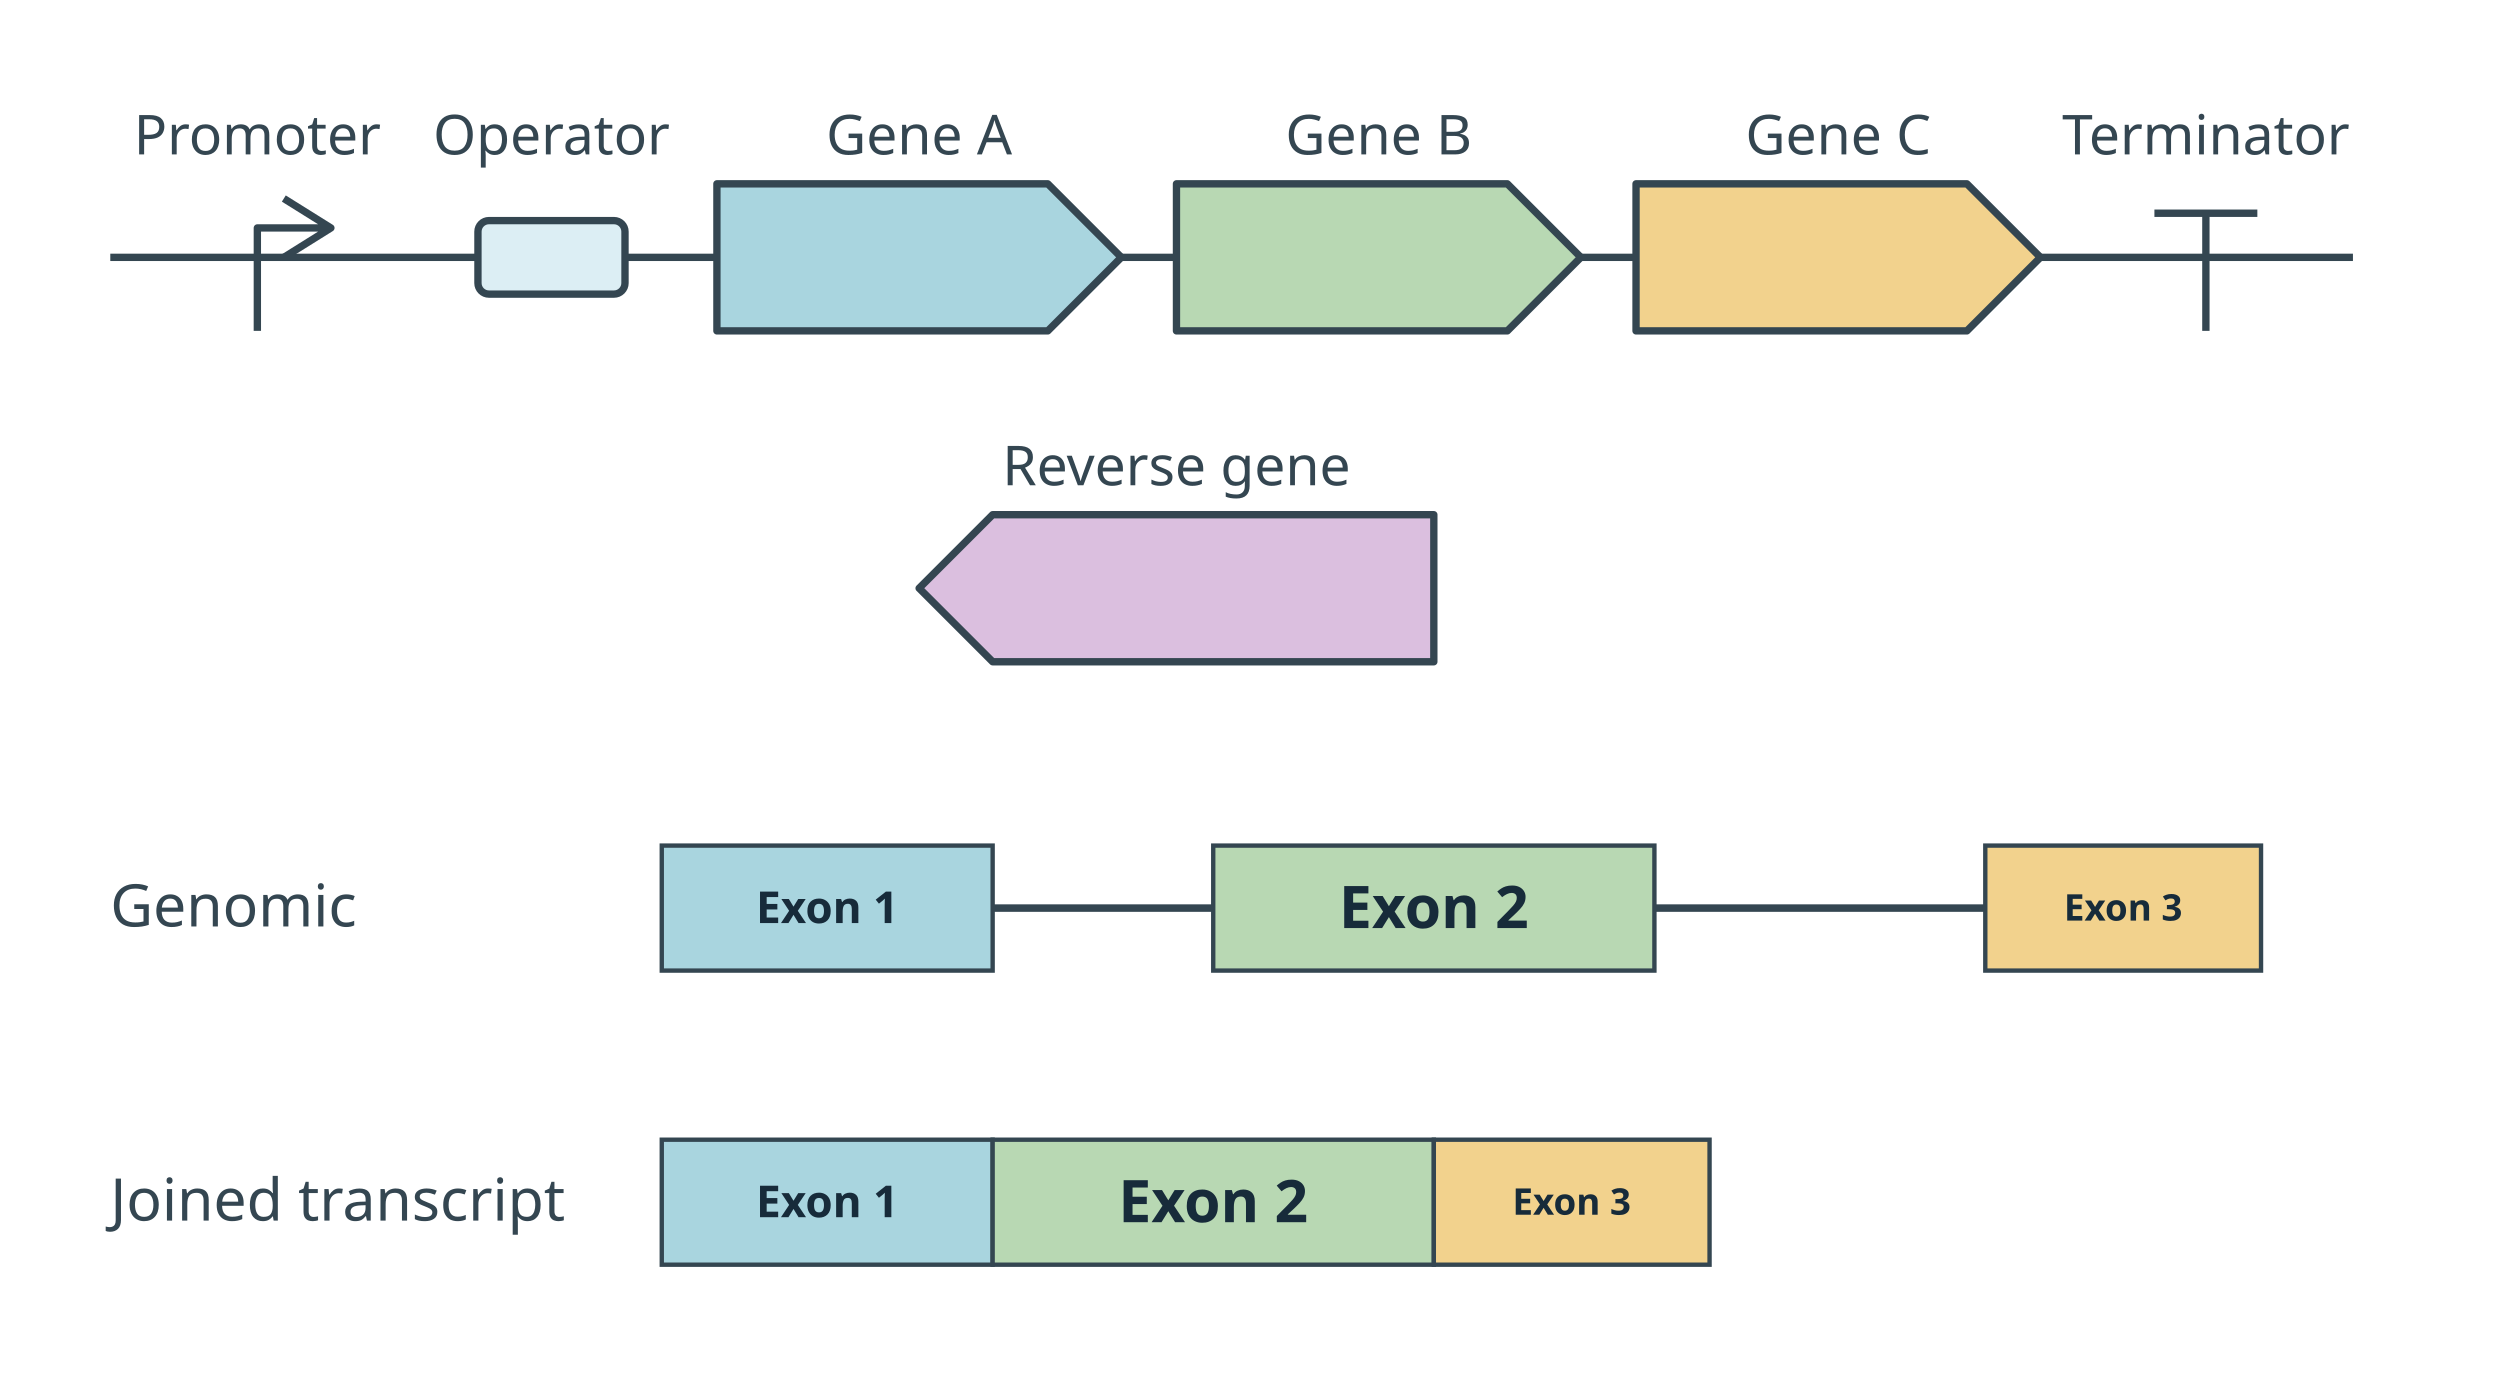
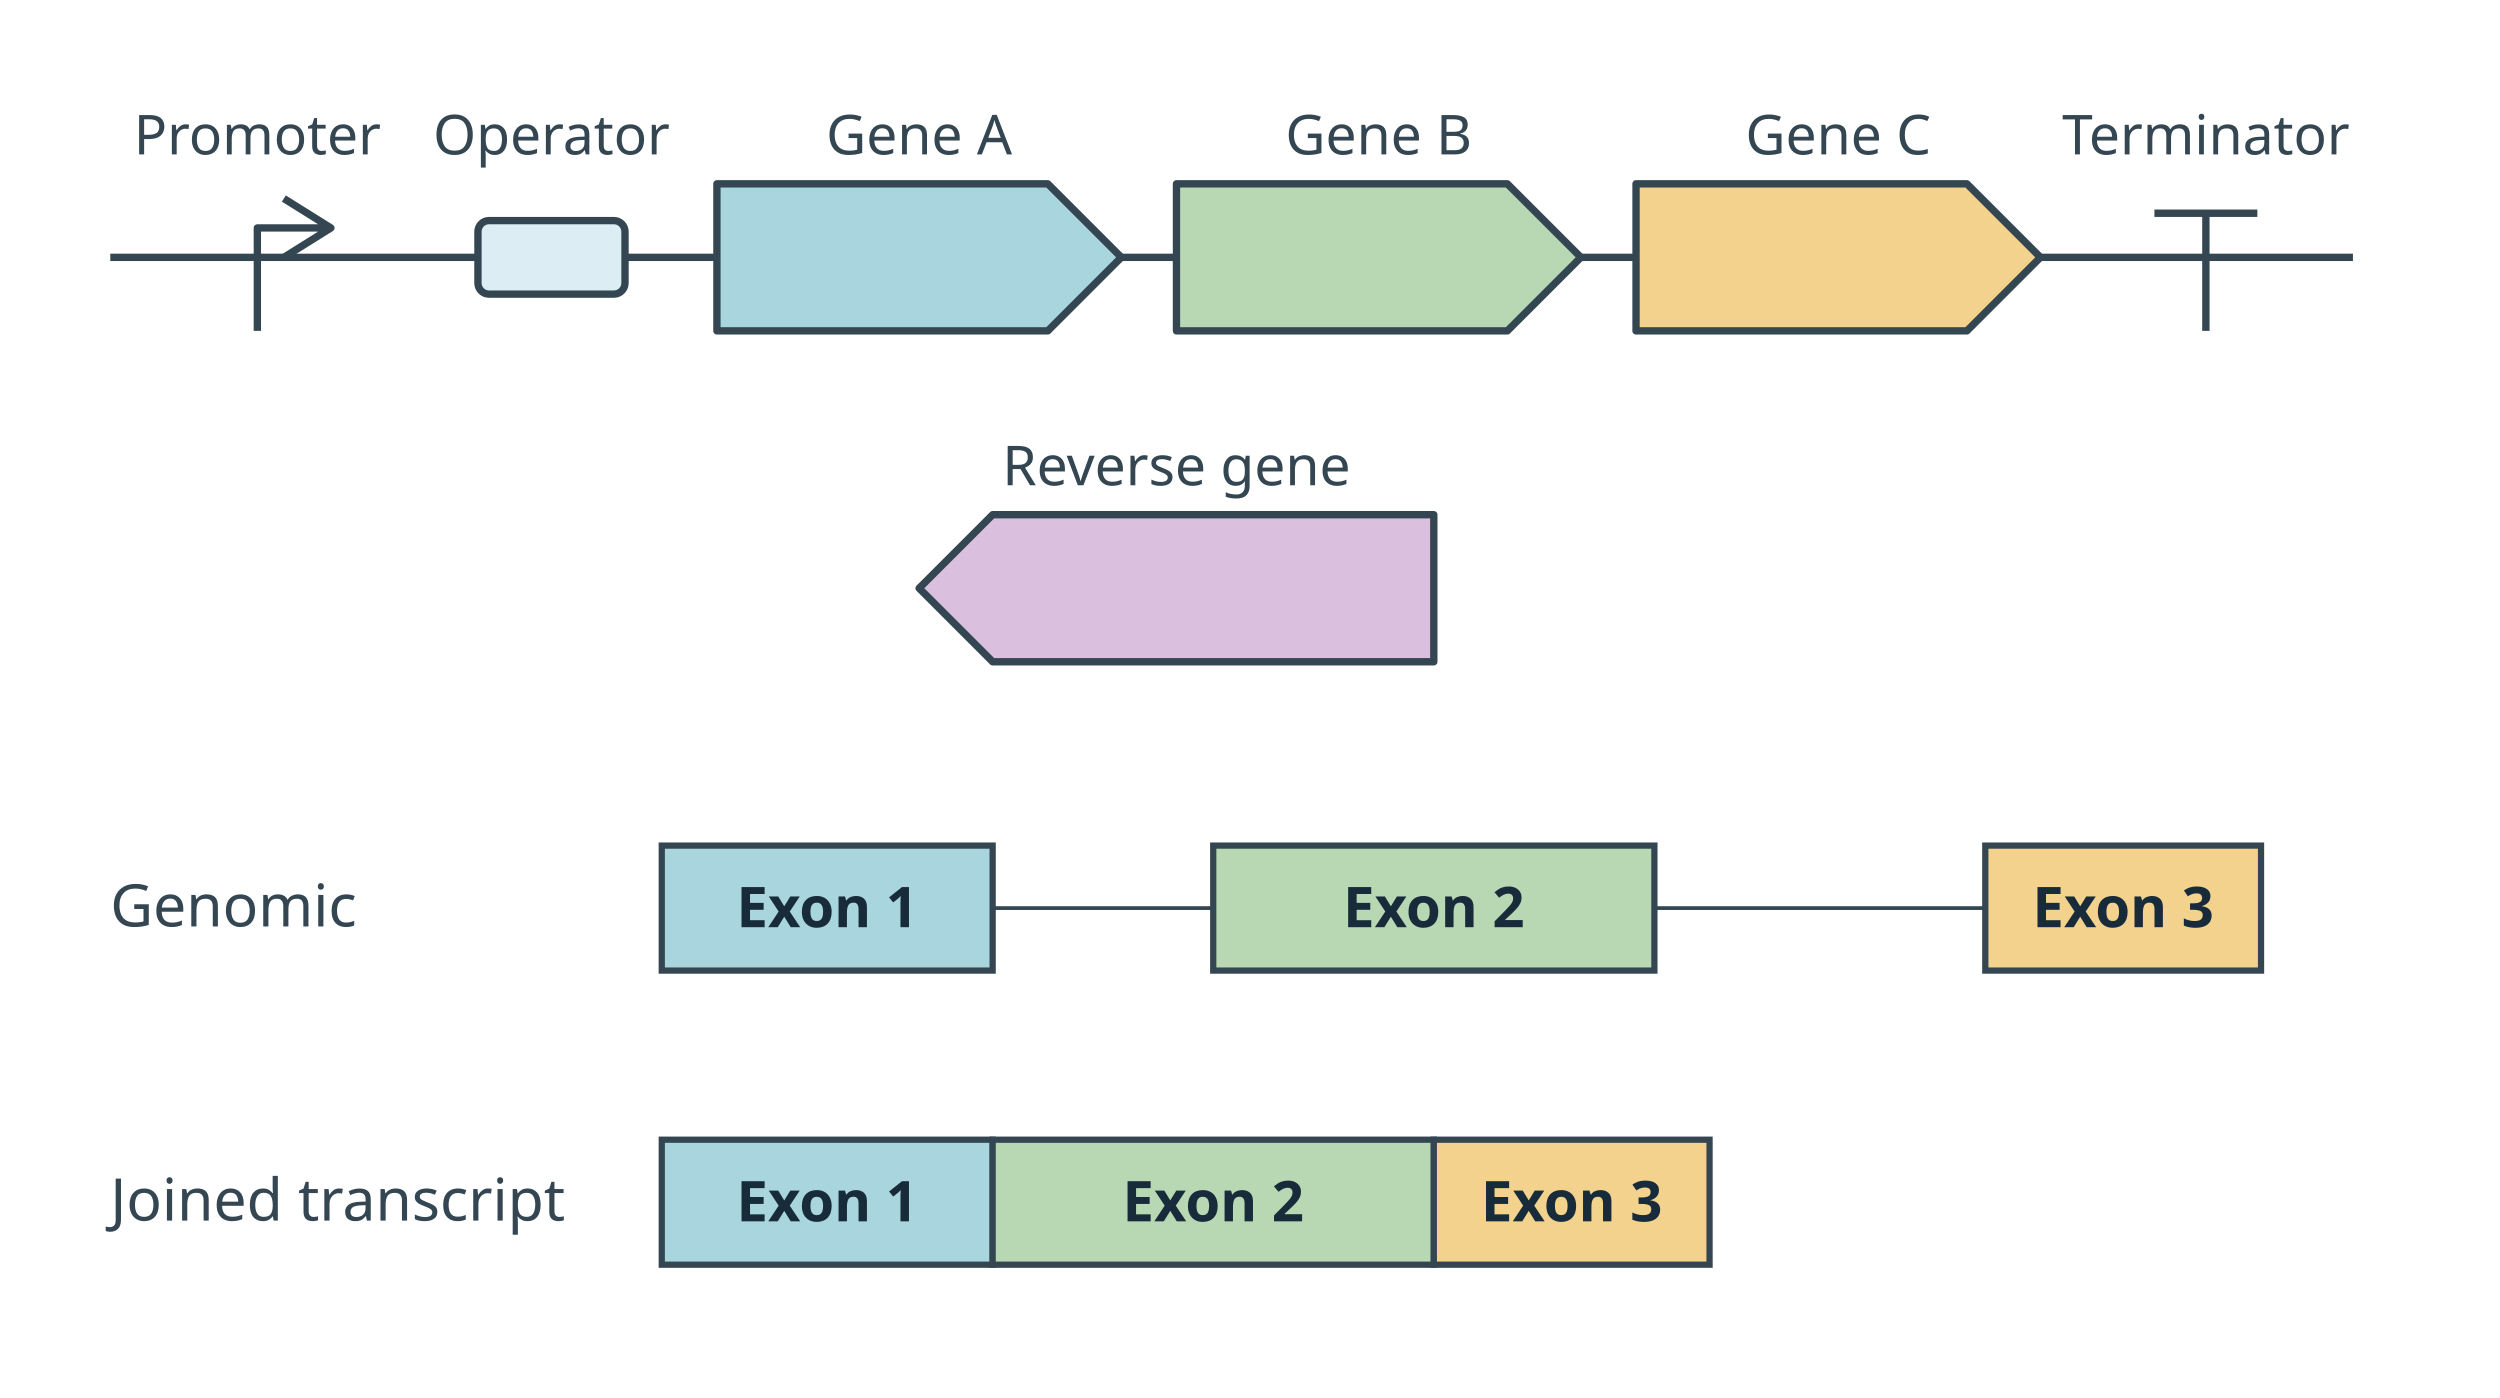
<svg xmlns="http://www.w3.org/2000/svg" width="680" height="380" viewBox="0 0 680 380" role="img" aria-labelledby="title desc">
  <g>
    <g transform="matrix(1.0 0.0 -0.0 1.0 30 70)">
      <g>
        <line x1="0" y1="0" x2="610" y2="0" stroke="#344651" stroke-width="2" />
        <g transform="matrix(1.0 0.0 -0.0 1.0 20 -20.0)">
          <g>
            <g stroke="#344651" stroke-width="2" stroke-linejoin="round" fill="#dceef4">
              <path d="M 20.0 40 V 12.0 H 40 M 27.2 4.0 L 40 12.0 L 27.2 20.0" fill="none" />
            </g>
            <text x="20.0" y="-8" font-size="15" fill="#344651" text-anchor="middle" font-family="Atkinson Hyperlegible Next" font-weight="normal" font-style="normal" xml:space="preserve">Promoter</text>
          </g>
        </g>
        <g transform="matrix(1.0 0.0 -0.0 1.0 100 -20.0)">
          <g>
            <g stroke="#344651" stroke-width="2" stroke-linejoin="round" fill="#dceef4">
              <rect x="0" y="10.0" width="40" height="20.0" rx="3" />
            </g>
            <text x="20.0" y="-8" font-size="15" fill="#344651" text-anchor="middle" font-family="Atkinson Hyperlegible Next" font-weight="normal" font-style="normal" xml:space="preserve">Operator</text>
          </g>
        </g>
        <g transform="matrix(1.0 0.0 -0.0 1.0 165 -20.0)">
          <g>
            <polygon points="0,0 90.0,0 110,20.0 90.0,40 0,40" fill="#a9d5df" stroke="#344651" stroke-width="2" stroke-linejoin="round" />
            <text x="55.0" y="-8" font-size="15" fill="#344651" text-anchor="middle" font-family="Atkinson Hyperlegible Next" font-weight="normal" font-style="normal" xml:space="preserve">Gene A</text>
          </g>
        </g>
        <g transform="matrix(1.0 0.0 -0.0 1.0 290 -20.0)">
          <g>
            <polygon points="0,0 90.0,0 110,20.0 90.0,40 0,40" fill="#b8d8b3" stroke="#344651" stroke-width="2" stroke-linejoin="round" />
            <text x="55.0" y="-8" font-size="15" fill="#344651" text-anchor="middle" font-family="Atkinson Hyperlegible Next" font-weight="normal" font-style="normal" xml:space="preserve">Gene B</text>
          </g>
        </g>
        <g transform="matrix(1.0 0.0 -0.0 1.0 415 -20.0)">
          <g>
            <polygon points="0,0 90.0,0 110,20.0 90.0,40 0,40" fill="#f2d28d" stroke="#344651" stroke-width="2" stroke-linejoin="round" />
            <text x="55.0" y="-8" font-size="15" fill="#344651" text-anchor="middle" font-family="Atkinson Hyperlegible Next" font-weight="normal" font-style="normal" xml:space="preserve">Gene C</text>
          </g>
        </g>
        <g transform="matrix(1.0 0.0 -0.0 1.0 550 -20.0)">
          <g>
            <g stroke="#344651" stroke-width="2" stroke-linejoin="round" fill="#dceef4">
              <path d="M 20.0 40 V 8.0 M 6.0 8.0 H 34.0" fill="none" />
            </g>
            <text x="20.0" y="-8" font-size="15" fill="#344651" text-anchor="middle" font-family="Atkinson Hyperlegible Next" font-weight="normal" font-style="normal" xml:space="preserve">Terminator</text>
          </g>
        </g>
      </g>
    </g>
    <g transform="matrix(1.0 0.0 -0.0 1.0 250 140)">
      <g>
        <polygon points="140,0 20.0,0 0,20.0 20.0,40 140,40" fill="#dbbfdf" stroke="#344651" stroke-width="2" stroke-linejoin="round" />
        <text x="70.0" y="-8" font-size="15" fill="#344651" text-anchor="middle" font-family="Atkinson Hyperlegible Next" font-weight="normal" font-style="normal" xml:space="preserve">Reverse gene</text>
      </g>
    </g>
    <text x="30" y="252" font-size="16" fill="#344651" text-anchor="start" font-family="Atkinson Hyperlegible Next" font-weight="normal" font-style="normal" xml:space="preserve">Genomic</text>
    <g transform="matrix(1.0 0.0 -0.0 1.0 180 230)">
      <g id="part3-genomic">
        <g id="part3-genomic-exon-0">
-           <rect x="0.0" y="0" width="90.0" height="34" fill="#a9d5df" stroke="#344651" stroke-width="1.19" />
-           <text x="45.0" y="21.08" font-family="Atkinson Hyperlegible Next" font-size="12.0" font-weight="600" text-anchor="middle" fill="#172B3A">Exon 1</text>
+           <rect x="0.0" y="0" width="90.0" height="34" fill="#a9d5df" stroke="#344651" stroke-width="1.7" />
+           <text x="45.0" y="22.202" font-family="Atkinson Hyperlegible Next" font-size="15.3" font-weight="600" text-anchor="middle" fill="#172B3A">Exon 1</text>
        </g>
-         <line id="part3-genomic-intron-0" x1="90.0" x2="150.0" y1="17.0" y2="17.0" stroke="#344651" stroke-width="2.04" />
+         <line id="part3-genomic-intron-0" x1="90.0" x2="150.0" y1="17.0" y2="17.0" stroke="#344651" stroke-width="1.02" />
        <g id="part3-genomic-exon-1">
-           <rect x="150.0" y="0" width="120.0" height="34" fill="#b8d8b3" stroke="#344651" stroke-width="1.19" />
-           <text x="210.0" y="22.44" font-family="Atkinson Hyperlegible Next" font-size="16.0" font-weight="600" text-anchor="middle" fill="#172B3A">Exon 2</text>
+           <rect x="150.0" y="0" width="120.0" height="34" fill="#b8d8b3" stroke="#344651" stroke-width="1.7" />
+           <text x="210.0" y="22.202" font-family="Atkinson Hyperlegible Next" font-size="15.3" font-weight="600" text-anchor="middle" fill="#172B3A">Exon 2</text>
        </g>
-         <line id="part3-genomic-intron-1" x1="270.0" x2="360.0" y1="17.0" y2="17.0" stroke="#344651" stroke-width="2.04" />
+         <line id="part3-genomic-intron-1" x1="270.0" x2="360.0" y1="17.0" y2="17.0" stroke="#344651" stroke-width="1.02" />
        <g id="part3-genomic-exon-2">
-           <rect x="360.0" y="0" width="75.0" height="34" fill="#f2d28d" stroke="#344651" stroke-width="1.19" />
-           <text x="397.5" y="20.4" font-family="Atkinson Hyperlegible Next" font-size="10.0" font-weight="600" text-anchor="middle" fill="#172B3A">Exon 3</text>
+           <rect x="360.0" y="0" width="75.0" height="34" fill="#f2d28d" stroke="#344651" stroke-width="1.7" />
+           <text x="397.5" y="22.202" font-family="Atkinson Hyperlegible Next" font-size="15.3" font-weight="600" text-anchor="middle" fill="#172B3A">Exon 3</text>
        </g>
      </g>
    </g>
    <text x="30" y="332" font-size="16" fill="#344651" text-anchor="start" font-family="Atkinson Hyperlegible Next" font-weight="normal" font-style="normal" xml:space="preserve">Joined transcript</text>
    <g transform="matrix(1.0 0.0 -0.0 1.0 180 310)">
      <g id="part5-joined">
        <g id="part5-joined-exon-0">
-           <rect x="0.0" y="0" width="90.0" height="34" fill="#a9d5df" stroke="#344651" stroke-width="1.19" />
-           <text x="45.0" y="21.08" font-family="Atkinson Hyperlegible Next" font-size="12.0" font-weight="600" text-anchor="middle" fill="#172B3A">Exon 1</text>
+           <rect x="0.0" y="0" width="90.0" height="34" fill="#a9d5df" stroke="#344651" stroke-width="1.7" />
+           <text x="45.0" y="22.202" font-family="Atkinson Hyperlegible Next" font-size="15.3" font-weight="600" text-anchor="middle" fill="#172B3A">Exon 1</text>
        </g>
        <g id="part5-joined-exon-1">
-           <rect x="90.0" y="0" width="120.0" height="34" fill="#b8d8b3" stroke="#344651" stroke-width="1.19" />
-           <text x="150.0" y="22.44" font-family="Atkinson Hyperlegible Next" font-size="16.0" font-weight="600" text-anchor="middle" fill="#172B3A">Exon 2</text>
+           <rect x="90.0" y="0" width="120.0" height="34" fill="#b8d8b3" stroke="#344651" stroke-width="1.7" />
+           <text x="150.0" y="22.202" font-family="Atkinson Hyperlegible Next" font-size="15.3" font-weight="600" text-anchor="middle" fill="#172B3A">Exon 2</text>
        </g>
        <g id="part5-joined-exon-2">
-           <rect x="210.0" y="0" width="75.0" height="34" fill="#f2d28d" stroke="#344651" stroke-width="1.19" />
-           <text x="247.5" y="20.4" font-family="Atkinson Hyperlegible Next" font-size="10.0" font-weight="600" text-anchor="middle" fill="#172B3A">Exon 3</text>
+           <rect x="210.0" y="0" width="75.0" height="34" fill="#f2d28d" stroke="#344651" stroke-width="1.7" />
+           <text x="247.5" y="22.202" font-family="Atkinson Hyperlegible Next" font-size="15.3" font-weight="600" text-anchor="middle" fill="#172B3A">Exon 3</text>
        </g>
      </g>
    </g>
  </g>
</svg>
